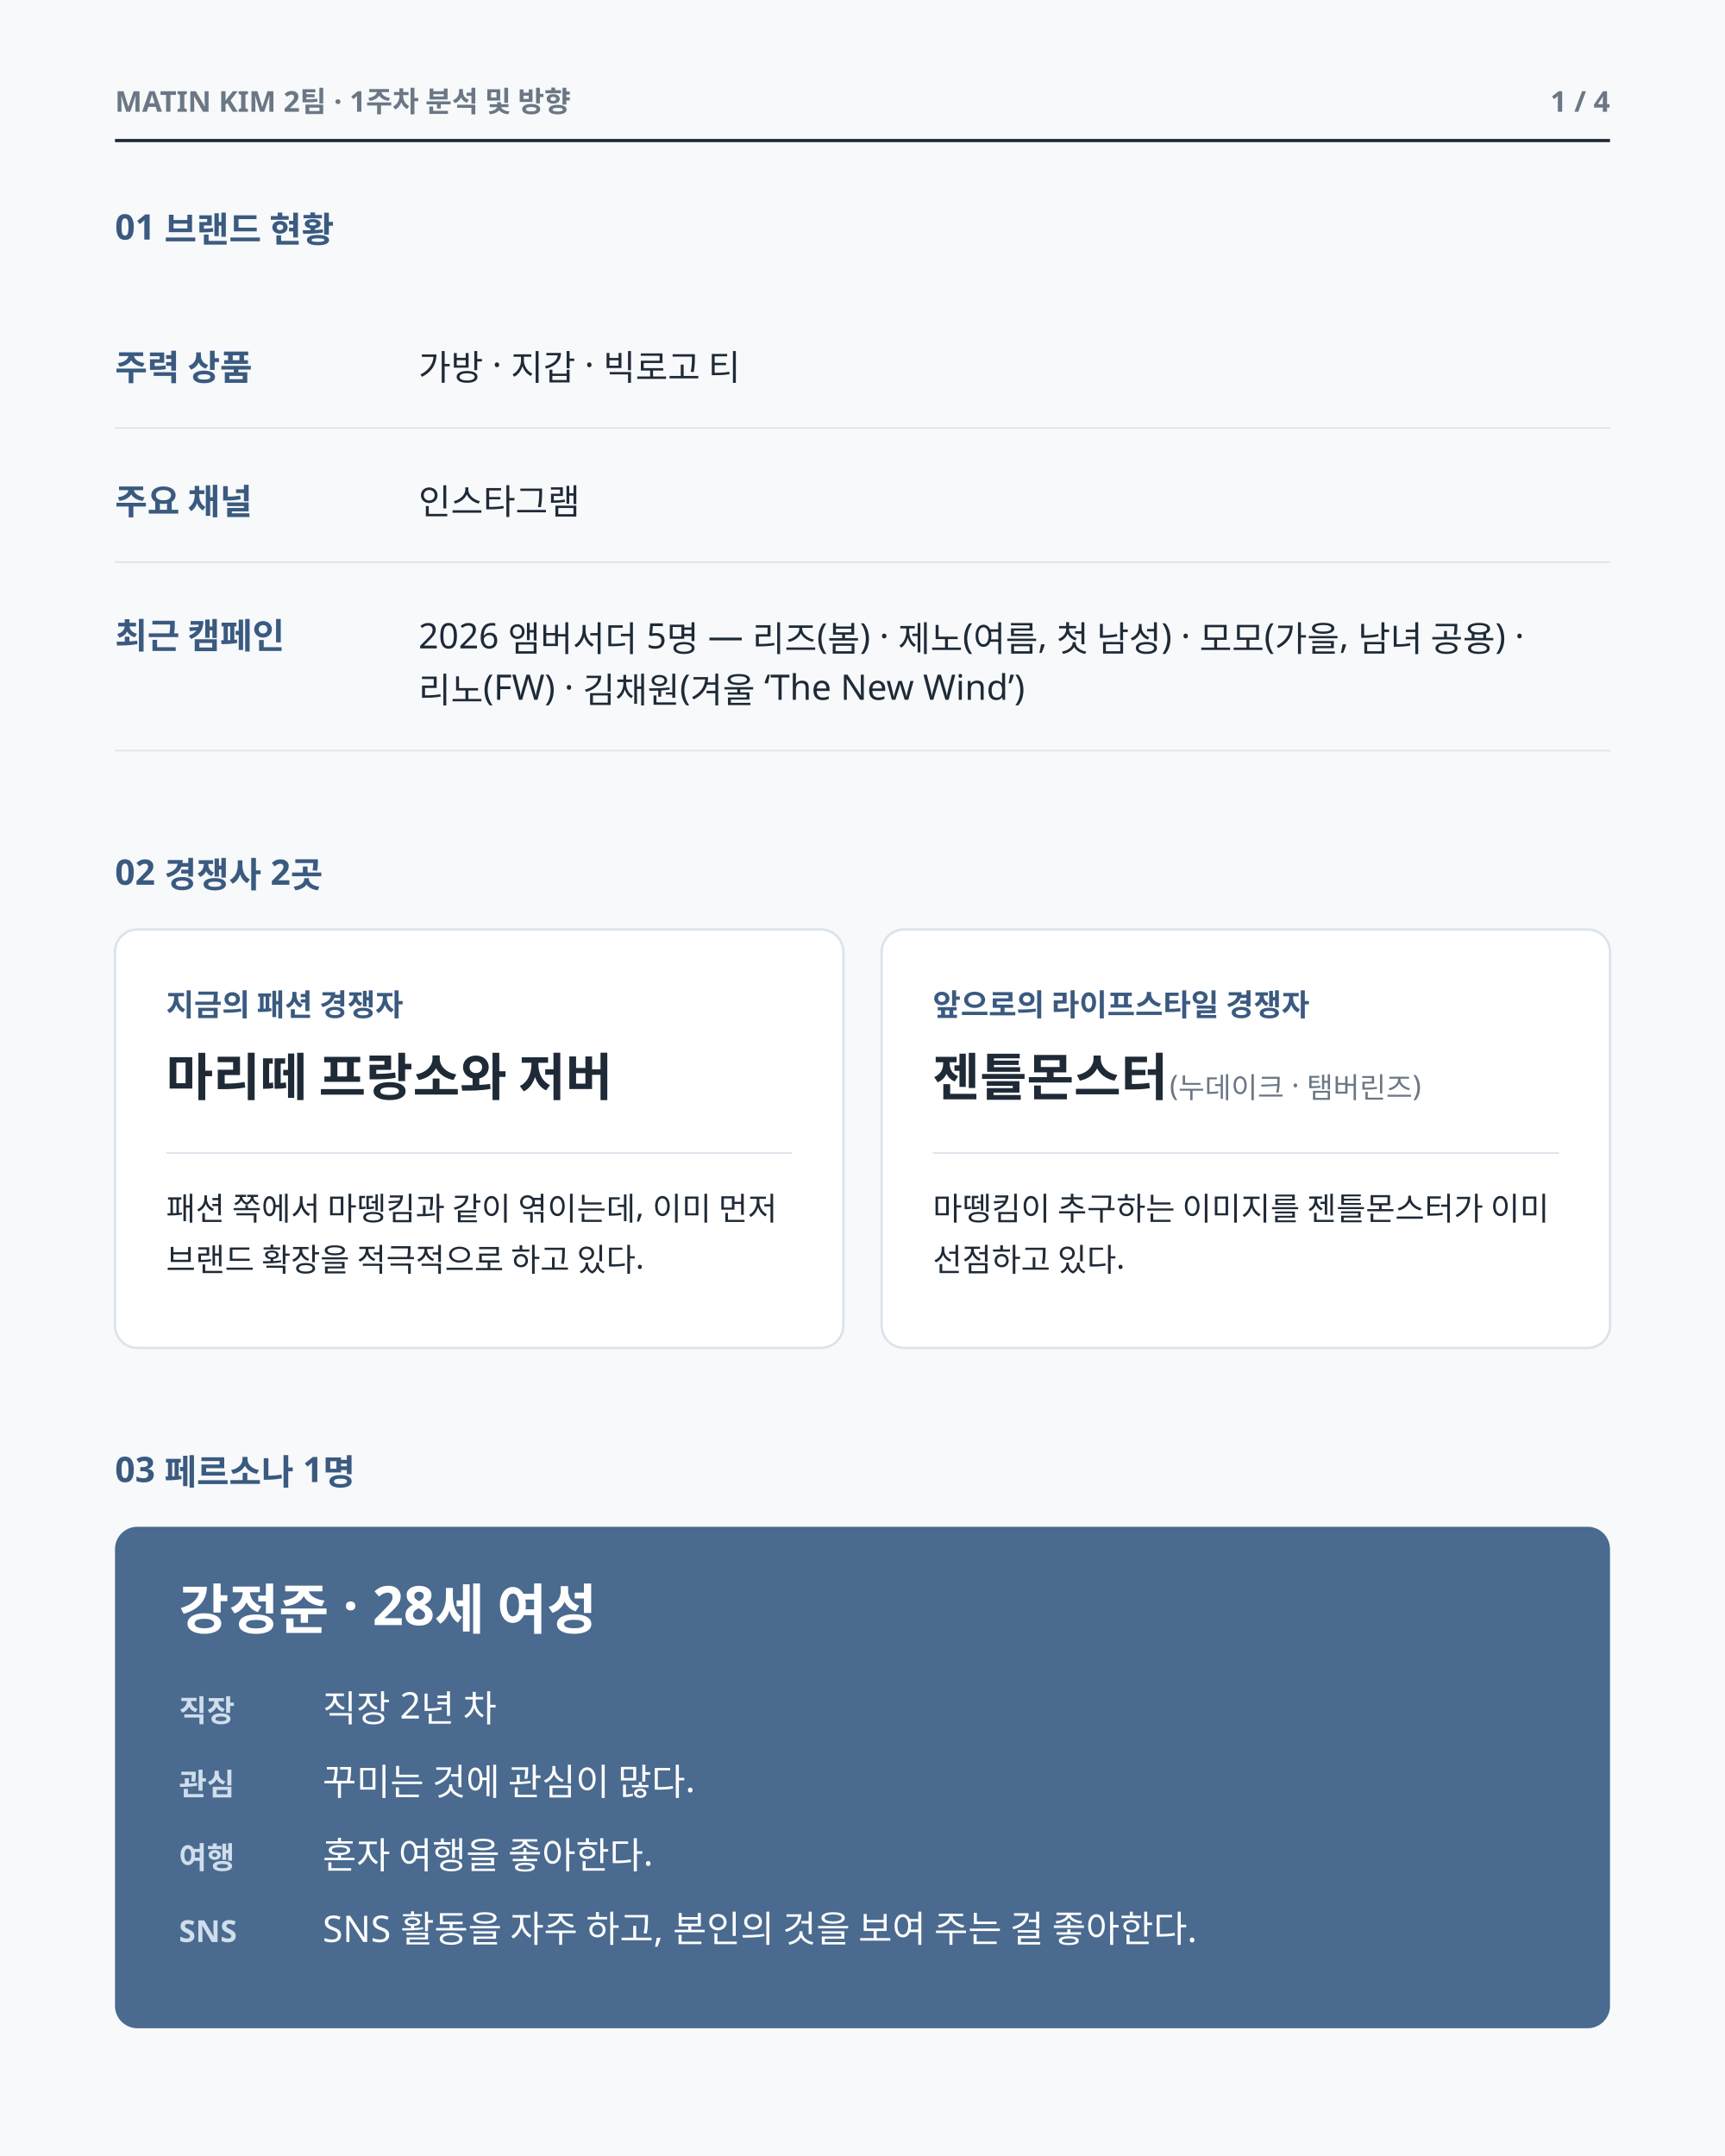
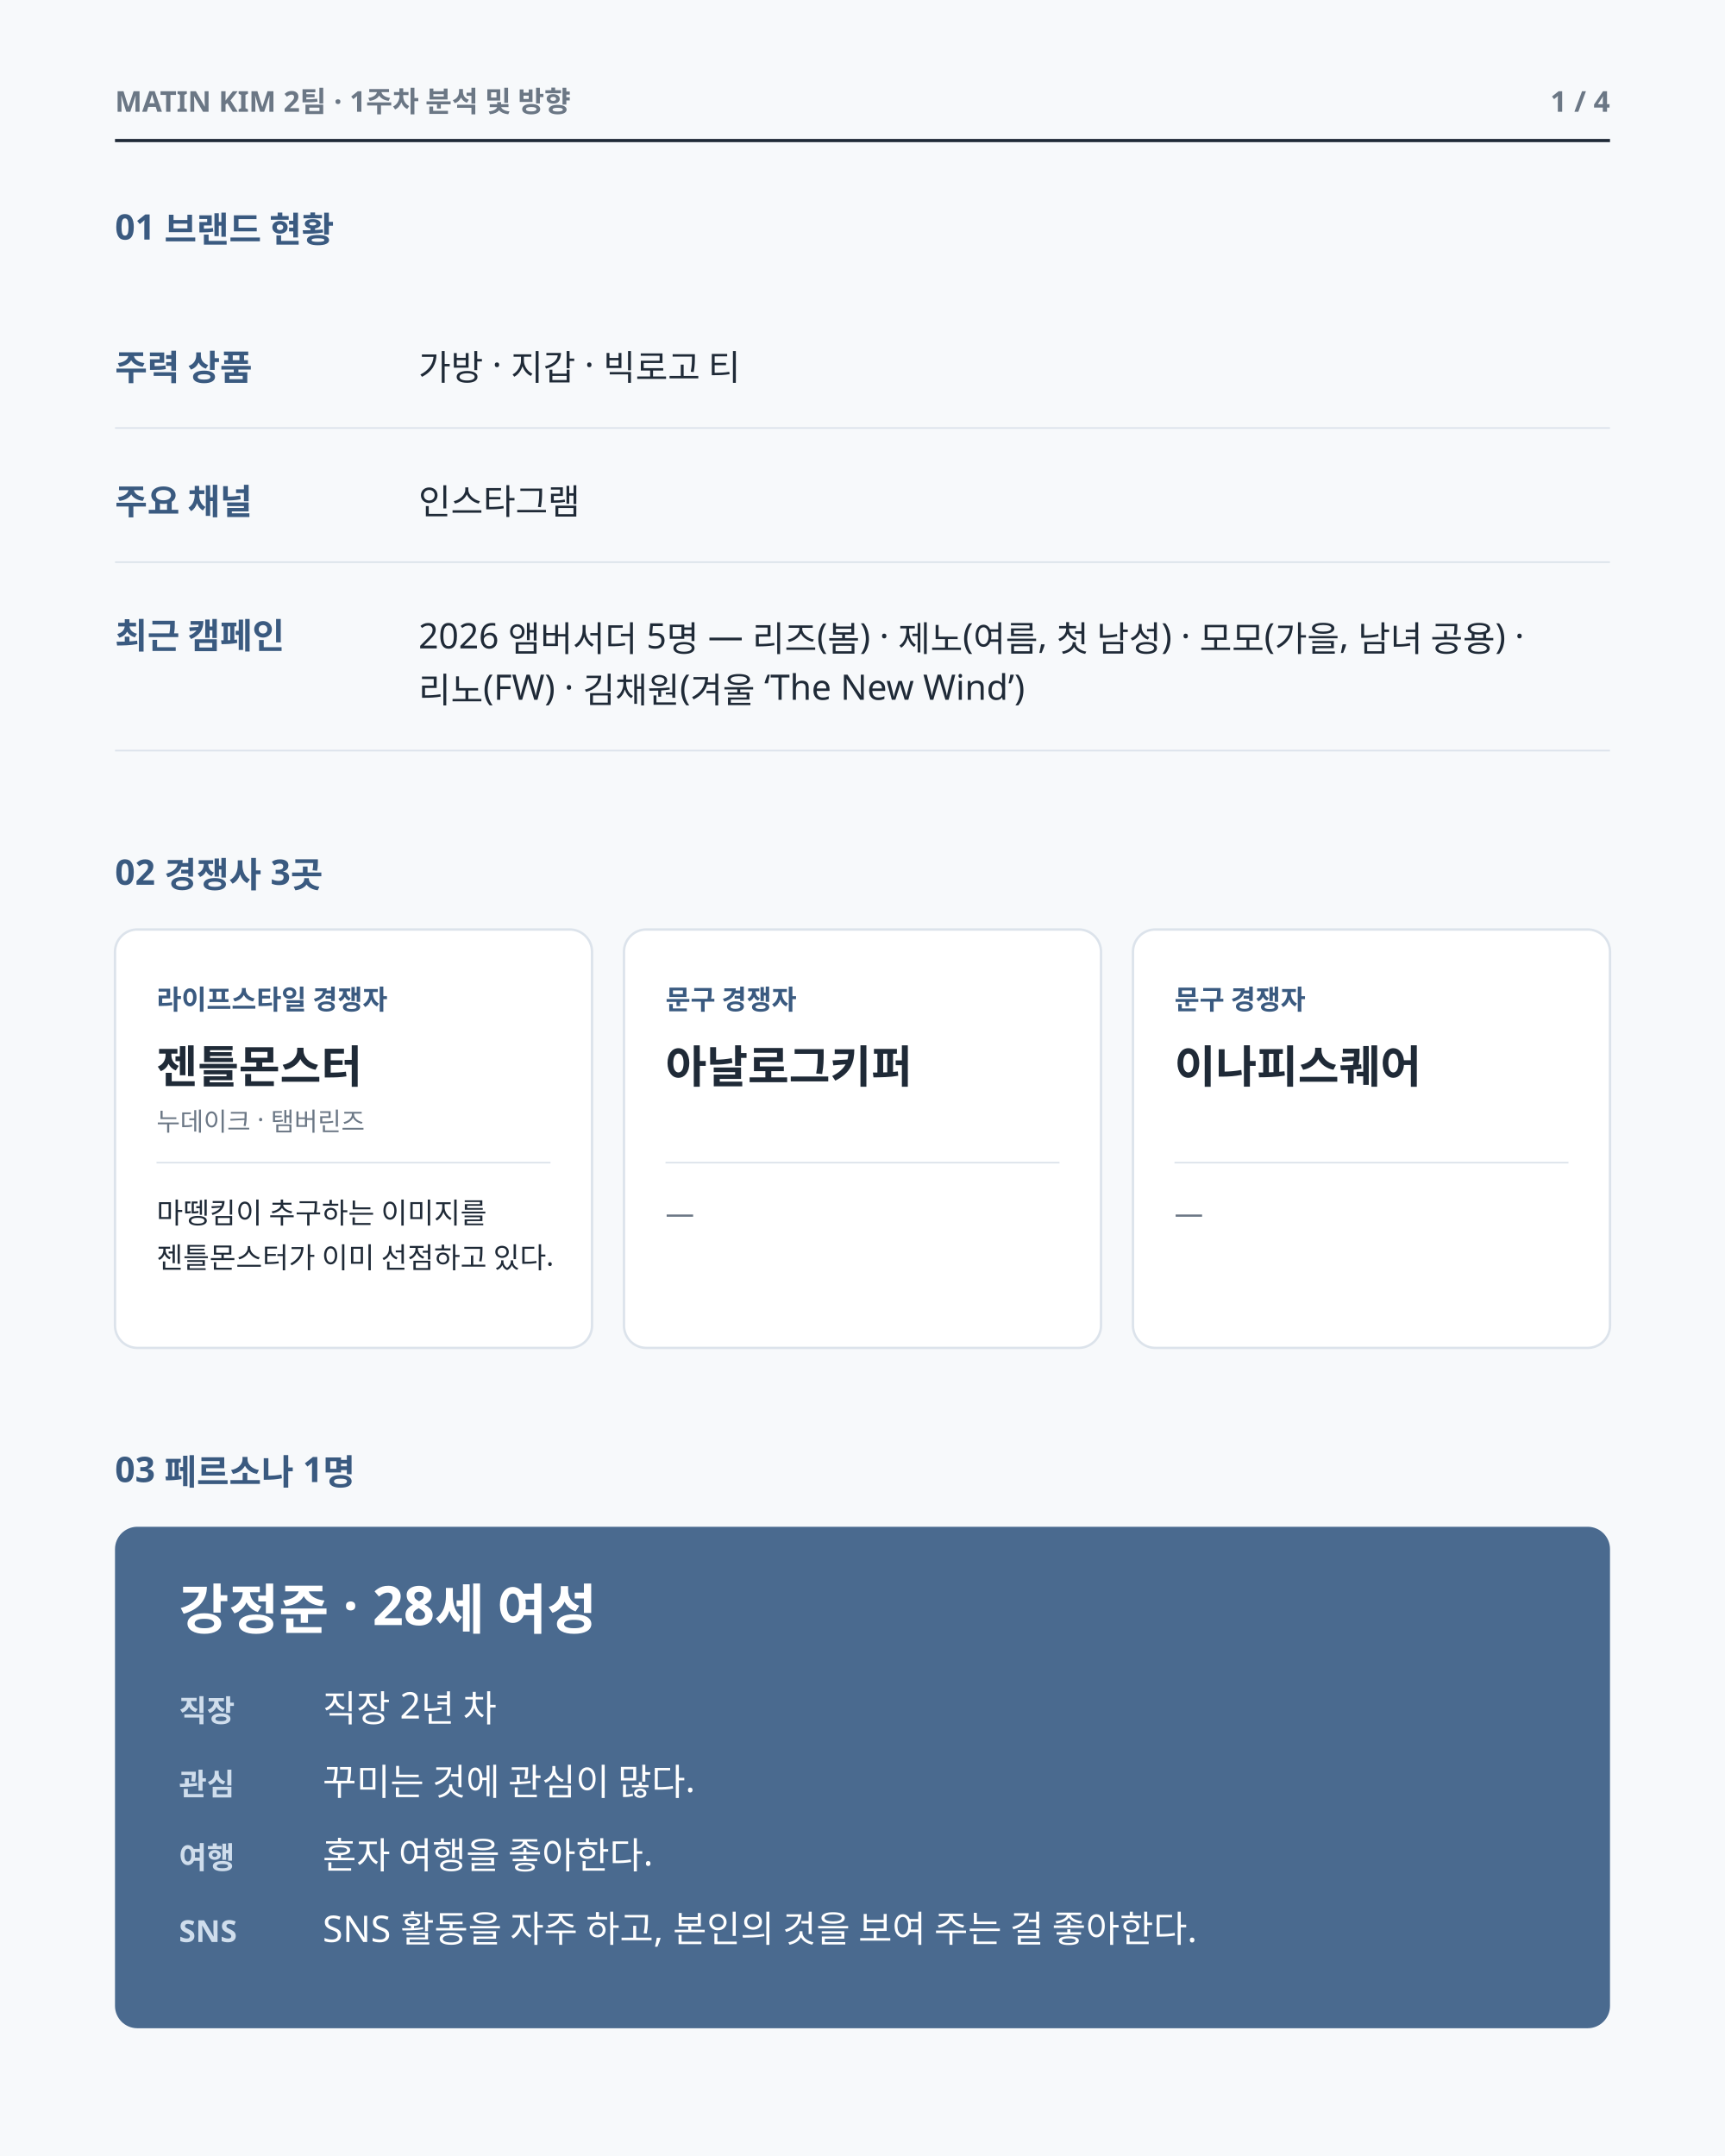
<svg xmlns="http://www.w3.org/2000/svg" width="1080" height="1350" viewBox="0 0 1080 1350">
  <rect width="1080" height="1350" fill="#F7F9FB" />
  <text x="72" y="70.0" font-family="Pretendard, 'Noto Sans KR', sans-serif" font-size="18" font-weight="600" fill="#6B7785" text-anchor="start">MATIN KIM 2팀 · 1주차 분석 및 방향</text>
  <text x="1008" y="70.0" font-family="Pretendard, 'Noto Sans KR', sans-serif" font-size="18" font-weight="600" fill="#6B7785" text-anchor="end">1 / 4</text>
  <line x1="72" y1="88" x2="1008" y2="88" stroke="#1F2A37" stroke-width="2" />
  <text x="72" y="150.0" font-family="Pretendard, 'Noto Sans KR', sans-serif" font-size="22" font-weight="800" fill="#3A5A80" text-anchor="start">01  브랜드 현황</text>
  <text x="72" y="238.0" font-family="Pretendard, 'Noto Sans KR', sans-serif" font-size="22" font-weight="700" fill="#3A5A80" text-anchor="start">주력 상품</text>
  <text x="262" y="238.0" font-family="Pretendard, 'Noto Sans KR', sans-serif" font-size="22" font-weight="400" fill="#1F2A37" text-anchor="start">가방 · 지갑 · 빅로고 티</text>
  <line x1="72" y1="268.0" x2="1008" y2="268.0" stroke="#DCE3EB" stroke-width="1" />
  <text x="72" y="322.0" font-family="Pretendard, 'Noto Sans KR', sans-serif" font-size="22" font-weight="700" fill="#3A5A80" text-anchor="start">주요 채널</text>
  <text x="262" y="322.0" font-family="Pretendard, 'Noto Sans KR', sans-serif" font-size="22" font-weight="400" fill="#1F2A37" text-anchor="start">인스타그램</text>
  <line x1="72" y1="352.0" x2="1008" y2="352.0" stroke="#DCE3EB" stroke-width="1" />
  <text x="72" y="406.0" font-family="Pretendard, 'Noto Sans KR', sans-serif" font-size="22" font-weight="700" fill="#3A5A80" text-anchor="start">최근 캠페인</text>
  <text x="262" y="406.0" font-family="Pretendard, 'Noto Sans KR', sans-serif" font-size="22" font-weight="400" fill="#1F2A37" text-anchor="start">2026 앰버서더 5명 — 리즈(봄) · 제노(여름, 첫 남성) · 모모(가을, 남녀 공용) ·</text>
  <text x="262" y="440.0" font-family="Pretendard, 'Noto Sans KR', sans-serif" font-size="22" font-weight="400" fill="#1F2A37" text-anchor="start">리노(FW) · 김채원(겨울 ‘The New Wind’)</text>
  <line x1="72" y1="470.0" x2="1008" y2="470.0" stroke="#DCE3EB" stroke-width="1" />
-   <text x="72" y="554.0" font-family="Pretendard, 'Noto Sans KR', sans-serif" font-size="22" font-weight="800" fill="#3A5A80" text-anchor="start">02  경쟁사 2곳</text>
-   <rect x="72" y="582.0" width="456" height="262.0" rx="14" fill="#FFFFFF" stroke="#DCE3EB" stroke-width="1.5" />
-   <text x="104" y="636.0" font-family="Pretendard, 'Noto Sans KR', sans-serif" font-size="19" font-weight="700" fill="#3A5A80" text-anchor="start">지금의 패션 경쟁자</text>
-   <text x="104" y="686.0" font-family="Pretendard, 'Noto Sans KR', sans-serif" font-size="32" font-weight="800" fill="#1F2A37" text-anchor="start">마리떼 프랑소와 저버</text>
-   <line x1="104" y1="722" x2="496" y2="722" stroke="#DCE3EB" stroke-width="1" />
-   <text x="104" y="764.0" font-family="Pretendard, 'Noto Sans KR', sans-serif" font-size="20" font-weight="500" fill="#1F2A37" text-anchor="start">패션 쪽에서 마뗑킴과 같이 엮이는데, 이미 먼저</text>
-   <text x="104" y="796.0" font-family="Pretendard, 'Noto Sans KR', sans-serif" font-size="20" font-weight="500" fill="#1F2A37" text-anchor="start">브랜드 확장을 적극적으로 하고 있다.</text>
-   <rect x="552" y="582.0" width="456" height="262.0" rx="14" fill="#FFFFFF" stroke="#DCE3EB" stroke-width="1.5" />
-   <text x="584" y="636.0" font-family="Pretendard, 'Noto Sans KR', sans-serif" font-size="19" font-weight="700" fill="#3A5A80" text-anchor="start">앞으로의 라이프스타일 경쟁자</text>
-   <text x="584" y="686.0" font-family="Pretendard, 'Noto Sans KR', sans-serif" font-size="32" font-weight="800" fill="#1F2A37" text-anchor="start">젠틀몬스터</text>
-   <text x="732.281" y="686.0" font-family="Pretendard, 'Noto Sans KR', sans-serif" font-size="18" font-weight="500" fill="#6B7785" text-anchor="start">(누데이크 · 탬버린즈)</text>
-   <line x1="584" y1="722" x2="976" y2="722" stroke="#DCE3EB" stroke-width="1" />
-   <text x="584" y="764.0" font-family="Pretendard, 'Noto Sans KR', sans-serif" font-size="20" font-weight="500" fill="#1F2A37" text-anchor="start">마뗑킴이 추구하는 이미지를 젠틀몬스터가 이미</text>
-   <text x="584" y="796.0" font-family="Pretendard, 'Noto Sans KR', sans-serif" font-size="20" font-weight="500" fill="#1F2A37" text-anchor="start">선점하고 있다.</text>
+   <text x="72" y="554.0" font-family="Pretendard, 'Noto Sans KR', sans-serif" font-size="22" font-weight="800" fill="#3A5A80" text-anchor="start">02  경쟁사 3곳</text>
+   <rect x="72.0" y="582.0" width="298.667" height="262.0" rx="14" fill="#FFFFFF" stroke="#DCE3EB" stroke-width="1.5" />
+   <text x="98.0" y="632.0" font-family="Pretendard, 'Noto Sans KR', sans-serif" font-size="17" font-weight="700" fill="#3A5A80" text-anchor="start">라이프스타일 경쟁자</text>
+   <text x="98.0" y="678.0" font-family="Pretendard, 'Noto Sans KR', sans-serif" font-size="28" font-weight="800" fill="#1F2A37" text-anchor="start">젠틀몬스터</text>
+   <text x="98.0" y="708.0" font-family="Pretendard, 'Noto Sans KR', sans-serif" font-size="16" font-weight="500" fill="#6B7785" text-anchor="start">누데이크 · 탬버린즈</text>
+   <line x1="98.0" y1="728" x2="344.667" y2="728" stroke="#DCE3EB" stroke-width="1" />
+   <text x="98.0" y="766.0" font-family="Pretendard, 'Noto Sans KR', sans-serif" font-size="18" font-weight="500" fill="#1F2A37" text-anchor="start">마뗑킴이 추구하는 이미지를</text>
+   <text x="98.0" y="794.0" font-family="Pretendard, 'Noto Sans KR', sans-serif" font-size="18" font-weight="500" fill="#1F2A37" text-anchor="start">젠틀몬스터가 이미 선점하고 있다.</text>
+   <rect x="390.667" y="582.0" width="298.667" height="262.0" rx="14" fill="#FFFFFF" stroke="#DCE3EB" stroke-width="1.5" />
+   <text x="416.667" y="632.0" font-family="Pretendard, 'Noto Sans KR', sans-serif" font-size="17" font-weight="700" fill="#3A5A80" text-anchor="start">문구 경쟁자</text>
+   <text x="416.667" y="678.0" font-family="Pretendard, 'Noto Sans KR', sans-serif" font-size="28" font-weight="800" fill="#1F2A37" text-anchor="start">아날로그키퍼</text>
+   <line x1="416.667" y1="728" x2="663.333" y2="728" stroke="#DCE3EB" stroke-width="1" />
+   <text x="416.667" y="766.0" font-family="Pretendard, 'Noto Sans KR', sans-serif" font-size="18" font-weight="500" fill="#6B7785" text-anchor="start">—</text>
+   <rect x="709.333" y="582.0" width="298.667" height="262.0" rx="14" fill="#FFFFFF" stroke="#DCE3EB" stroke-width="1.5" />
+   <text x="735.333" y="632.0" font-family="Pretendard, 'Noto Sans KR', sans-serif" font-size="17" font-weight="700" fill="#3A5A80" text-anchor="start">문구 경쟁자</text>
+   <text x="735.333" y="678.0" font-family="Pretendard, 'Noto Sans KR', sans-serif" font-size="28" font-weight="800" fill="#1F2A37" text-anchor="start">이나피스퀘어</text>
+   <line x1="735.333" y1="728" x2="982.0" y2="728" stroke="#DCE3EB" stroke-width="1" />
+   <text x="735.333" y="766.0" font-family="Pretendard, 'Noto Sans KR', sans-serif" font-size="18" font-weight="500" fill="#6B7785" text-anchor="start">—</text>
  <text x="72" y="928.0" font-family="Pretendard, 'Noto Sans KR', sans-serif" font-size="22" font-weight="800" fill="#3A5A80" text-anchor="start">03  페르소나 1명</text>
  <rect x="72" y="956.0" width="936" height="314.0" rx="14" fill="#4A6A8F" />
  <text x="112" y="1020.0" font-family="Pretendard, 'Noto Sans KR', sans-serif" font-size="34" font-weight="800" fill="#FFFFFF" text-anchor="start">강정준 · 28세 여성</text>
  <text x="112" y="1078.0" font-family="Pretendard, 'Noto Sans KR', sans-serif" font-size="19" font-weight="700" fill="#CFDDEC" text-anchor="start">직장</text>
  <text x="202" y="1078.0" font-family="Pretendard, 'Noto Sans KR', sans-serif" font-size="23" font-weight="500" fill="#FFFFFF" text-anchor="start">직장 2년 차</text>
  <text x="112" y="1124.0" font-family="Pretendard, 'Noto Sans KR', sans-serif" font-size="19" font-weight="700" fill="#CFDDEC" text-anchor="start">관심</text>
  <text x="202" y="1124.0" font-family="Pretendard, 'Noto Sans KR', sans-serif" font-size="23" font-weight="500" fill="#FFFFFF" text-anchor="start">꾸미는 것에 관심이 많다.</text>
  <text x="112" y="1170.0" font-family="Pretendard, 'Noto Sans KR', sans-serif" font-size="19" font-weight="700" fill="#CFDDEC" text-anchor="start">여행</text>
  <text x="202" y="1170.0" font-family="Pretendard, 'Noto Sans KR', sans-serif" font-size="23" font-weight="500" fill="#FFFFFF" text-anchor="start">혼자 여행을 좋아한다.</text>
  <text x="112" y="1216.0" font-family="Pretendard, 'Noto Sans KR', sans-serif" font-size="19" font-weight="700" fill="#CFDDEC" text-anchor="start">SNS</text>
  <text x="202" y="1216.0" font-family="Pretendard, 'Noto Sans KR', sans-serif" font-size="23" font-weight="500" fill="#FFFFFF" text-anchor="start">SNS 활동을 자주 하고, 본인의 것을 보여 주는 걸 좋아한다.</text>
</svg>
